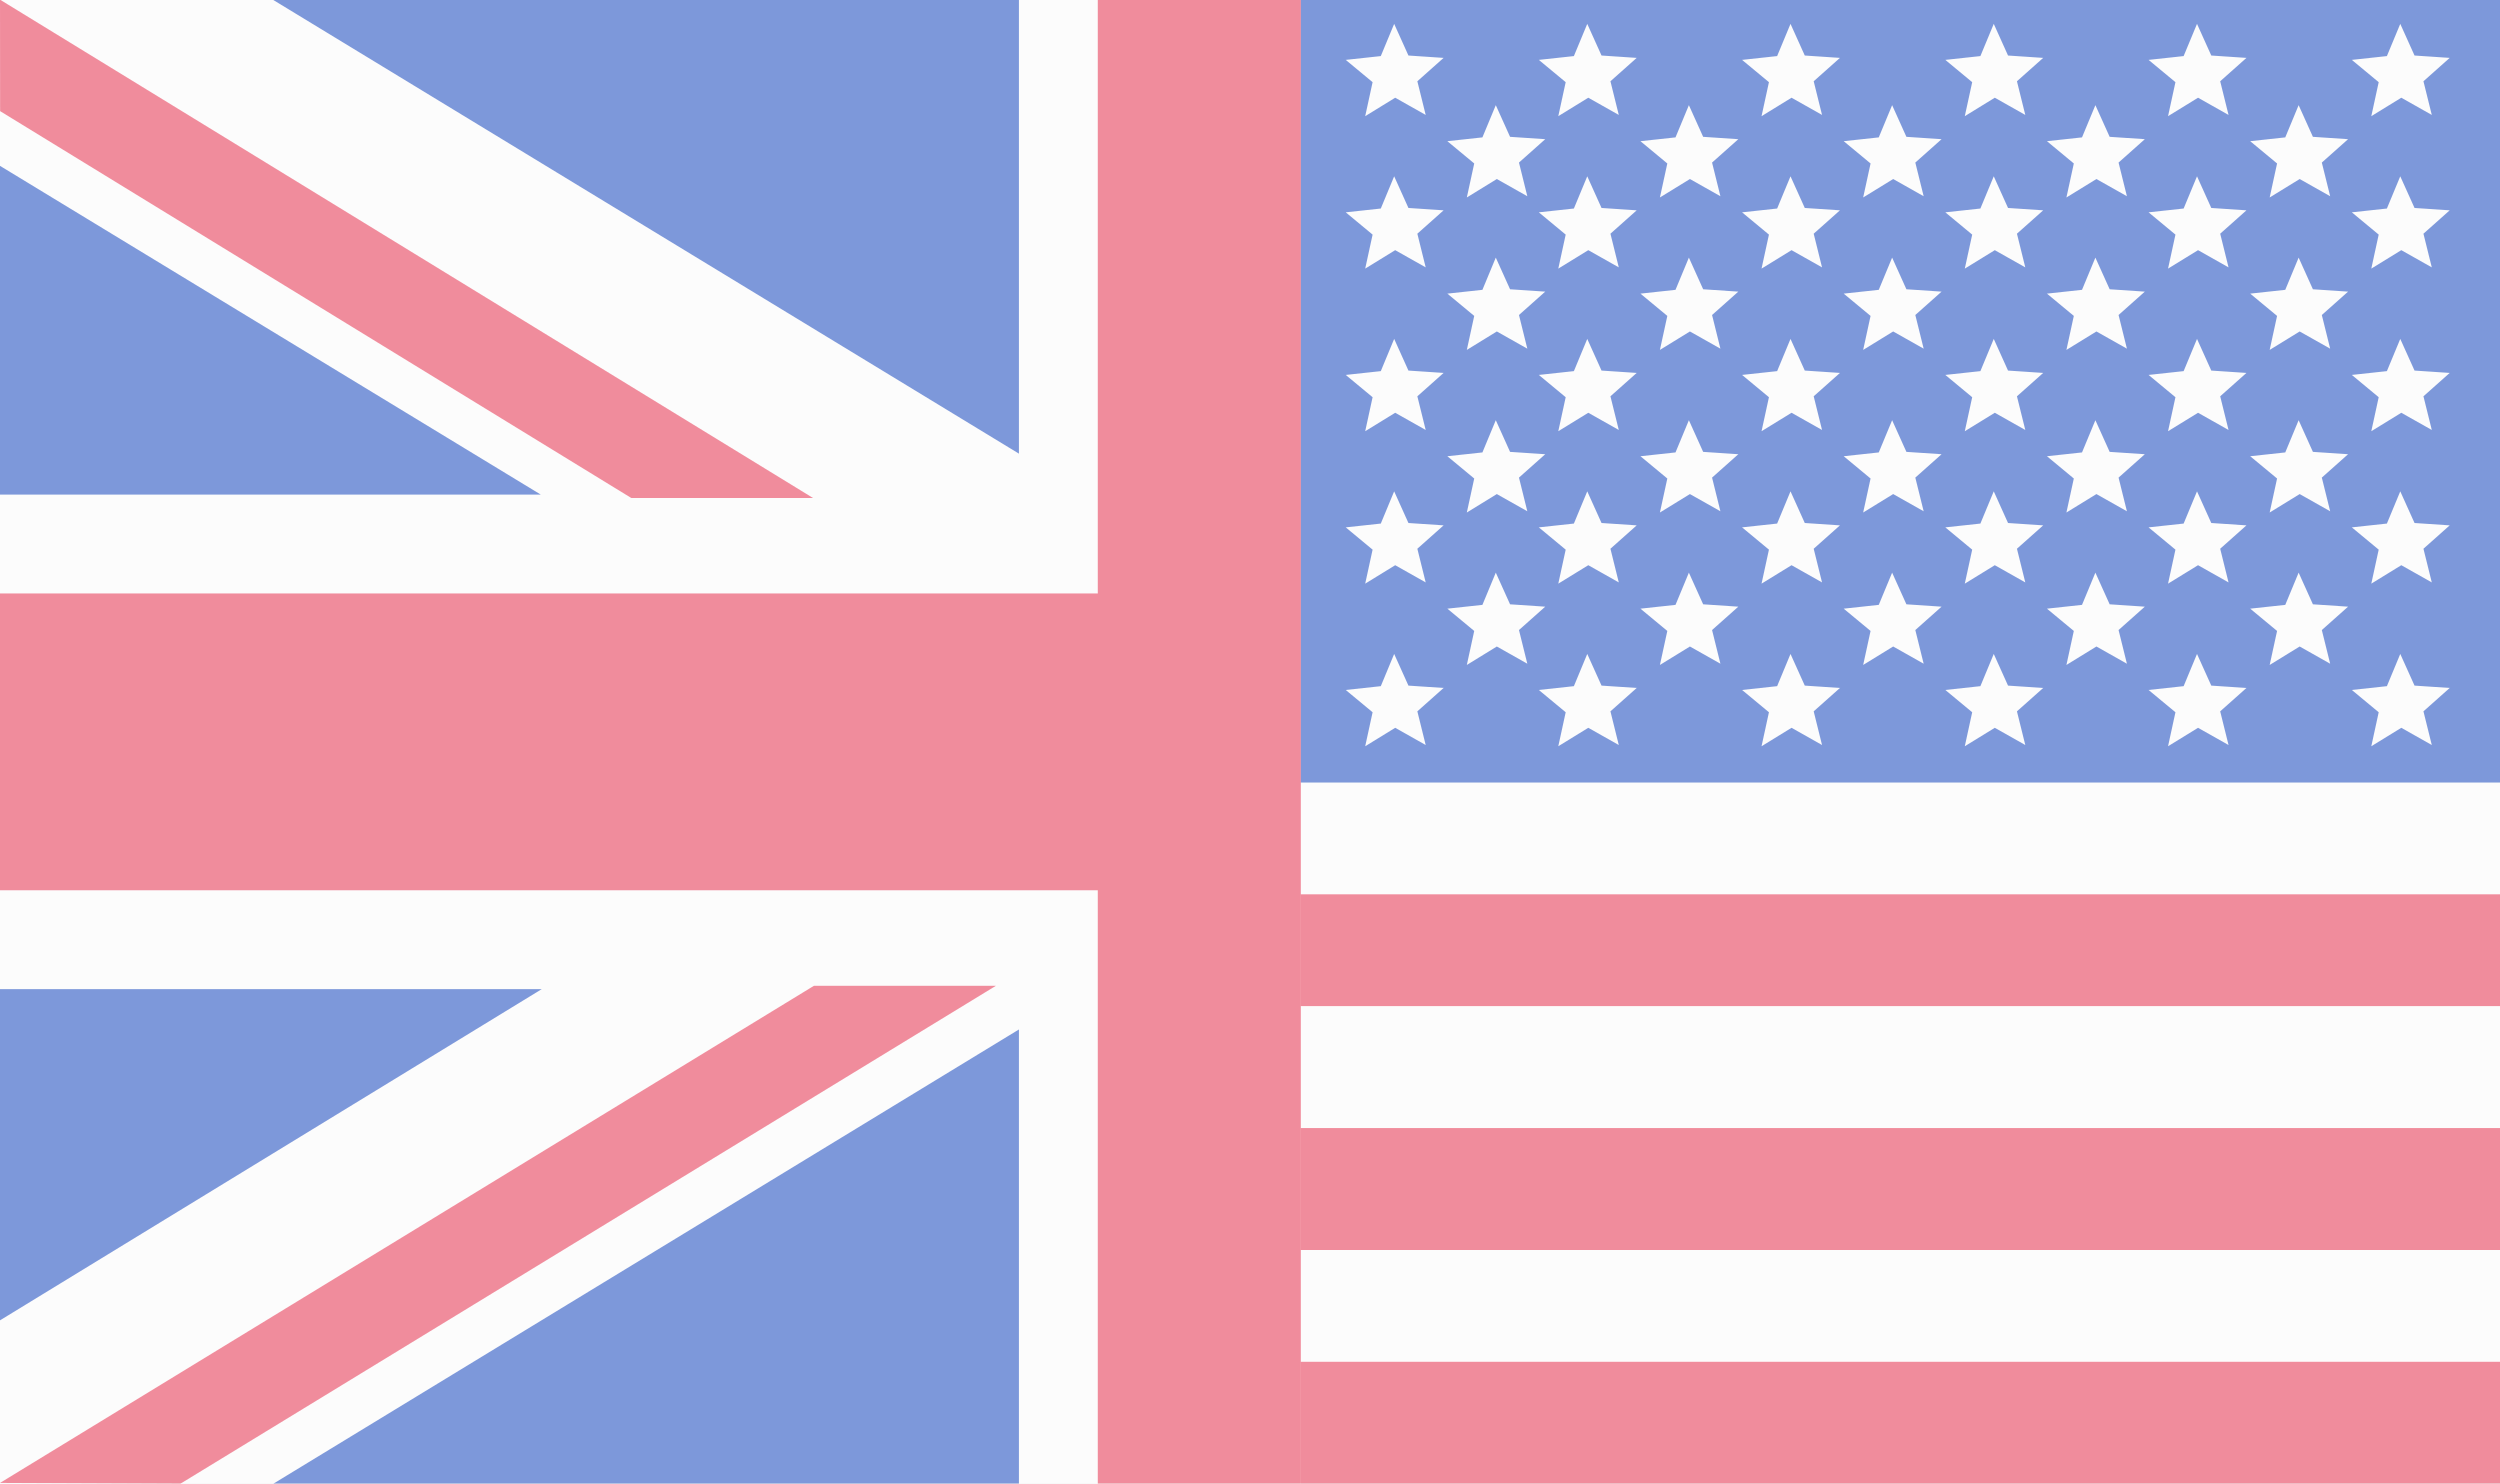
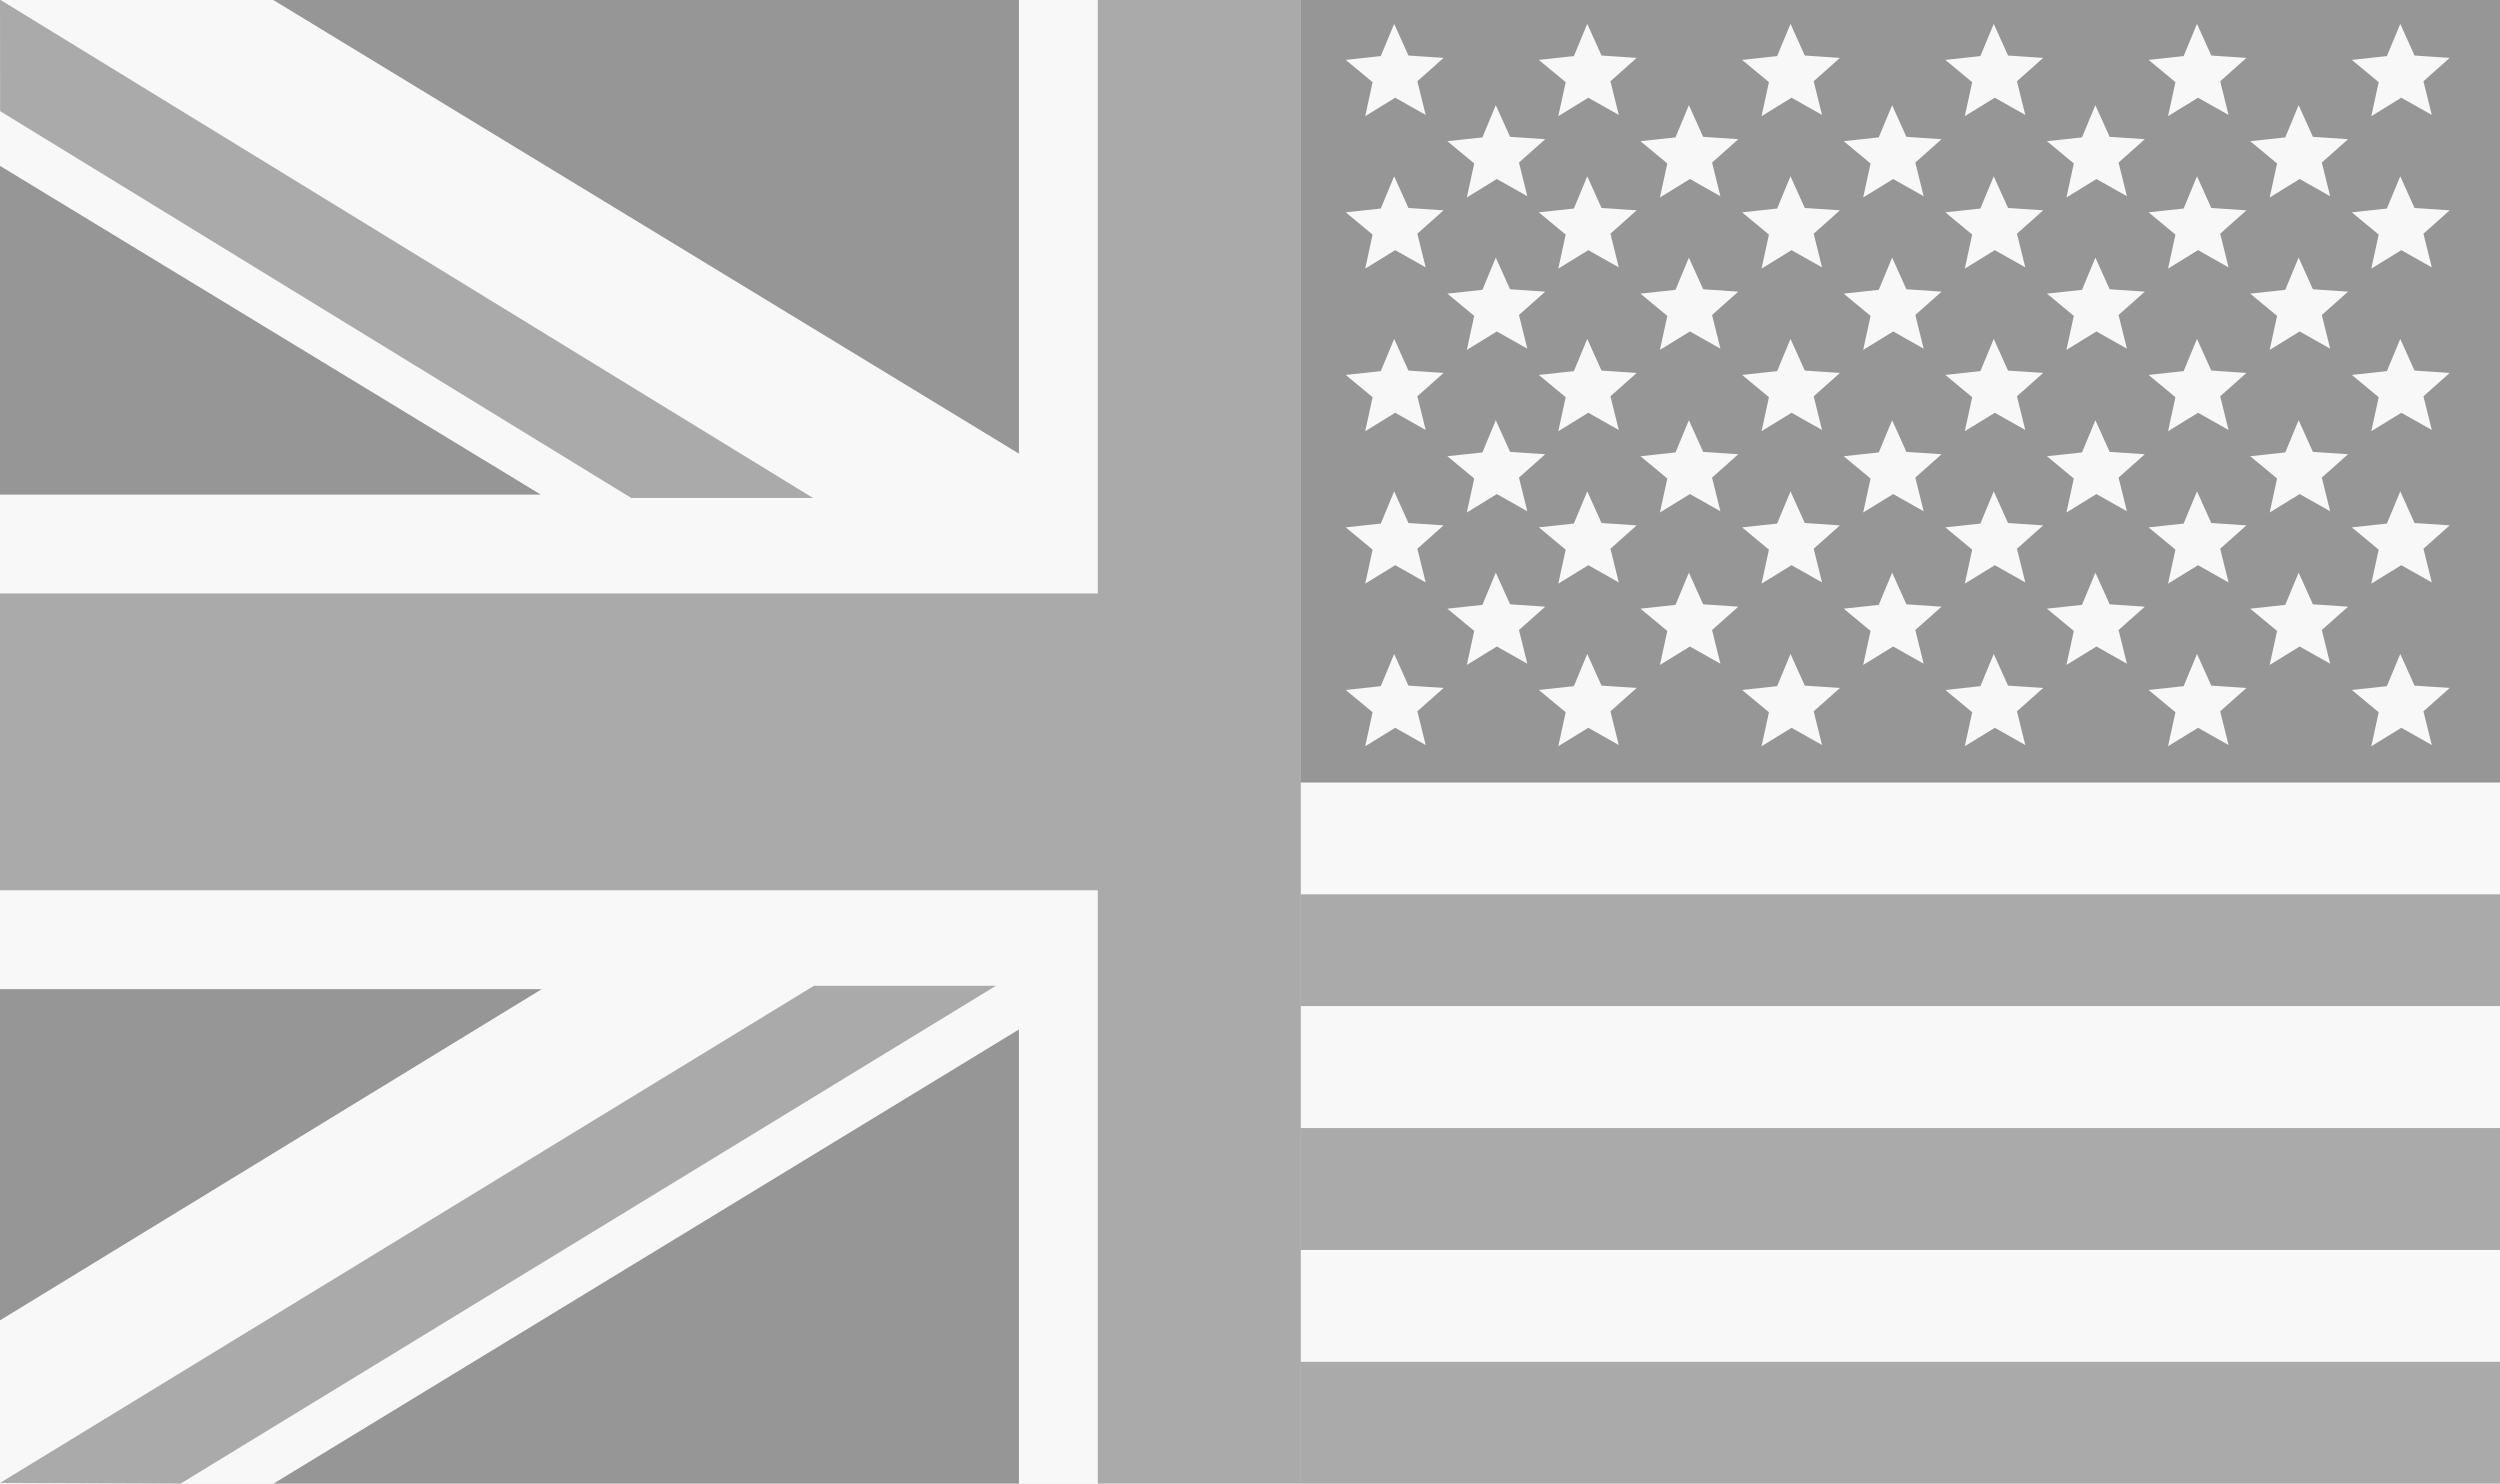
<svg xmlns="http://www.w3.org/2000/svg" width="246" height="146" viewBox="0 0 246 146" fill="none">
-   <rect width="246" height="146" fill="white" fill-opacity="0.5" />
-   <mask id="mask0" mask-type="alpha" maskUnits="userSpaceOnUse" x="0" y="0" width="246" height="146">
-     <path d="M246 0H0V146H246V0Z" fill="white" />
-   </mask>
-   <g mask="url(#mask0)">
-     <g style="mix-blend-mode:hard-light">
-       <path d="M246 0H0V146H246V0Z" fill="white" fill-opacity="0.5" />
-     </g>
-     <g style="mix-blend-mode:hard-light">
-       <path fill-rule="evenodd" clip-rule="evenodd" d="M128 134H246V146H128V134ZM128 111H246V123H128V111ZM128 88H246V99H128V88Z" fill="#CF142B" fill-opacity="0.5" />
-     </g>
-     <g style="mix-blend-mode:hard-light">
-       <path fill-rule="evenodd" clip-rule="evenodd" d="M246 0H128V77H246V0ZM132.42 67.893L135.87 67.519L137.186 64.349L138.59 67.464L142.05 67.696L139.467 69.996L140.288 73.309L137.288 71.616L134.336 73.431L135.064 70.085L132.42 67.893ZM154.87 67.519L151.42 67.893L154.064 70.085L153.336 73.431L156.288 71.616L159.288 73.309L158.467 69.996L161.05 67.696L157.59 67.464L156.186 64.349L154.87 67.519ZM171.42 67.893L174.87 67.519L176.186 64.349L177.59 67.464L181.05 67.696L178.467 69.996L179.288 73.309L176.288 71.616L173.336 73.431L174.064 70.085L171.42 67.893ZM194.87 67.519L191.42 67.893L194.064 70.085L193.336 73.431L196.288 71.616L199.288 73.309L198.467 69.996L201.05 67.696L197.59 67.464L196.186 64.349L194.87 67.519ZM211.42 67.893L214.87 67.519L216.186 64.349L217.59 67.464L221.05 67.696L218.467 69.996L219.288 73.309L216.288 71.616L213.336 73.431L214.064 70.085L211.42 67.893ZM234.87 67.519L231.42 67.893L234.064 70.085L233.336 73.431L236.288 71.616L239.288 73.309L238.467 69.996L241.05 67.696L237.59 67.464L236.186 64.349L234.87 67.519ZM142.42 59.893L145.87 59.519L147.186 56.349L148.59 59.464L152.05 59.696L149.467 61.996L150.288 65.309L147.288 63.616L144.336 65.431L145.064 62.085L142.42 59.893ZM135.87 51.519L132.42 51.893L135.064 54.085L134.336 57.431L137.288 55.616L140.288 57.309L139.467 53.996L142.05 51.696L138.59 51.464L137.186 48.349L135.87 51.519ZM142.42 44.893L145.87 44.519L147.186 41.349L148.59 44.464L152.05 44.696L149.467 46.996L150.288 50.309L147.288 48.616L144.336 50.431L145.064 47.085L142.42 44.893ZM135.87 36.519L132.42 36.893L135.064 39.085L134.336 42.431L137.288 40.616L140.288 42.309L139.467 38.996L142.05 36.696L138.59 36.464L137.186 33.349L135.87 36.519ZM142.42 28.893L145.87 28.519L147.186 25.349L148.59 28.464L152.05 28.696L149.467 30.996L150.288 34.309L147.288 32.616L144.336 34.431L145.064 31.085L142.42 28.893ZM135.87 20.519L132.42 20.893L135.064 23.085L134.336 26.431L137.288 24.616L140.288 26.309L139.467 22.996L142.05 20.696L138.59 20.464L137.186 17.349L135.87 20.519ZM142.42 13.893L145.87 13.519L147.186 10.349L148.59 13.464L152.05 13.696L149.467 15.996L150.288 19.309L147.288 17.616L144.336 19.431L145.064 16.085L142.42 13.893ZM135.87 5.519L132.42 5.893L135.064 8.085L134.336 11.431L137.288 9.616L140.288 11.309L139.467 7.996L142.05 5.696L138.59 5.464L137.186 2.349L135.87 5.519ZM161.42 59.893L164.87 59.519L166.186 56.349L167.59 59.464L171.05 59.696L168.467 61.996L169.288 65.309L166.288 63.616L163.336 65.431L164.064 62.085L161.42 59.893ZM154.87 51.519L151.42 51.893L154.064 54.085L153.336 57.431L156.288 55.616L159.288 57.309L158.467 53.996L161.05 51.696L157.59 51.464L156.186 48.349L154.87 51.519ZM161.42 44.893L164.87 44.519L166.186 41.349L167.59 44.464L171.05 44.696L168.467 46.996L169.288 50.309L166.288 48.616L163.336 50.431L164.064 47.085L161.42 44.893ZM154.87 36.519L151.42 36.893L154.064 39.085L153.336 42.431L156.288 40.616L159.288 42.309L158.467 38.996L161.05 36.696L157.59 36.464L156.186 33.349L154.87 36.519ZM161.42 28.893L164.87 28.519L166.186 25.349L167.59 28.464L171.05 28.696L168.467 30.996L169.288 34.309L166.288 32.616L163.336 34.431L164.064 31.085L161.42 28.893ZM154.87 20.519L151.42 20.893L154.064 23.085L153.336 26.431L156.288 24.616L159.288 26.309L158.467 22.996L161.05 20.696L157.59 20.464L156.186 17.349L154.87 20.519ZM161.42 13.893L164.87 13.519L166.186 10.349L167.59 13.464L171.05 13.696L168.467 15.996L169.288 19.309L166.288 17.616L163.336 19.431L164.064 16.085L161.42 13.893ZM154.87 5.519L151.42 5.893L154.064 8.085L153.336 11.431L156.288 9.616L159.288 11.309L158.467 7.996L161.05 5.696L157.59 5.464L156.186 2.349L154.87 5.519ZM181.42 59.893L184.87 59.519L186.186 56.349L187.59 59.464L191.05 59.696L188.467 61.996L189.288 65.309L186.288 63.616L183.336 65.431L184.064 62.085L181.42 59.893ZM174.87 51.519L171.42 51.893L174.064 54.085L173.336 57.431L176.288 55.616L179.288 57.309L178.467 53.996L181.05 51.696L177.59 51.464L176.186 48.349L174.87 51.519ZM211.42 51.893L214.87 51.519L216.186 48.349L217.59 51.464L221.05 51.696L218.467 53.996L219.288 57.309L216.288 55.616L213.336 57.431L214.064 54.085L211.42 51.893ZM194.87 51.519L191.42 51.893L194.064 54.085L193.336 57.431L196.288 55.616L199.288 57.309L198.467 53.996L201.05 51.696L197.59 51.464L196.186 48.349L194.87 51.519ZM221.42 59.893L224.87 59.519L226.186 56.349L227.59 59.464L231.05 59.696L228.467 61.996L229.288 65.309L226.288 63.616L223.336 65.431L224.064 62.085L221.42 59.893ZM204.87 59.519L201.42 59.893L204.064 62.085L203.336 65.431L206.288 63.616L209.288 65.309L208.467 61.996L211.05 59.696L207.59 59.464L206.186 56.349L204.87 59.519ZM171.42 5.893L174.87 5.519L176.186 2.349L177.59 5.464L181.05 5.696L178.467 7.996L179.288 11.309L176.288 9.616L173.336 11.431L174.064 8.085L171.42 5.893ZM184.87 13.519L181.42 13.893L184.064 16.085L183.336 19.431L186.288 17.616L189.288 19.309L188.467 15.996L191.05 13.696L187.59 13.464L186.186 10.349L184.87 13.519ZM171.42 20.893L174.87 20.519L176.186 17.349L177.59 20.464L181.05 20.696L178.467 22.996L179.288 26.309L176.288 24.616L173.336 26.431L174.064 23.085L171.42 20.893ZM184.87 28.519L181.42 28.893L184.064 31.085L183.336 34.431L186.288 32.616L189.288 34.309L188.467 30.996L191.05 28.696L187.59 28.464L186.186 25.349L184.87 28.519ZM171.42 36.893L174.87 36.519L176.186 33.349L177.59 36.464L181.05 36.696L178.467 38.996L179.288 42.309L176.288 40.616L173.336 42.431L174.064 39.085L171.42 36.893ZM184.87 44.519L181.42 44.893L184.064 47.085L183.336 50.431L186.288 48.616L189.288 50.309L188.467 46.996L191.05 44.696L187.59 44.464L186.186 41.349L184.87 44.519ZM231.42 51.893L234.87 51.519L236.186 48.349L237.59 51.464L241.05 51.696L238.467 53.996L239.288 57.309L236.288 55.616L233.336 57.431L234.064 54.085L231.42 51.893ZM194.87 36.519L191.42 36.893L194.064 39.085L193.336 42.431L196.288 40.616L199.288 42.309L198.467 38.996L201.05 36.696L197.59 36.464L196.186 33.349L194.87 36.519ZM191.42 5.893L194.87 5.519L196.186 2.349L197.59 5.464L201.05 5.696L198.467 7.996L199.288 11.309L196.288 9.616L193.336 11.431L194.064 8.085L191.42 5.893ZM194.87 20.519L191.42 20.893L194.064 23.085L193.336 26.431L196.288 24.616L199.288 26.309L198.467 22.996L201.05 20.696L197.59 20.464L196.186 17.349L194.87 20.519ZM221.42 44.893L224.87 44.519L226.186 41.349L227.59 44.464L231.05 44.696L228.467 46.996L229.288 50.309L226.288 48.616L223.336 50.431L224.064 47.085L221.42 44.893ZM204.87 44.519L201.42 44.893L204.064 47.085L203.336 50.431L206.288 48.616L209.288 50.309L208.467 46.996L211.05 44.696L207.59 44.464L206.186 41.349L204.87 44.519ZM201.42 13.893L204.87 13.519L206.186 10.349L207.59 13.464L211.05 13.696L208.467 15.996L209.288 19.309L206.288 17.616L203.336 19.431L204.064 16.085L201.42 13.893ZM204.87 28.519L201.42 28.893L204.064 31.085L203.336 34.431L206.288 32.616L209.288 34.309L208.467 30.996L211.05 28.696L207.59 28.464L206.186 25.349L204.87 28.519ZM231.42 36.893L234.87 36.519L236.186 33.349L237.59 36.464L241.05 36.696L238.467 38.996L239.288 42.309L236.288 40.616L233.336 42.431L234.064 39.085L231.42 36.893ZM214.87 36.519L211.42 36.893L214.064 39.085L213.336 42.431L216.288 40.616L219.288 42.309L218.467 38.996L221.05 36.696L217.59 36.464L216.186 33.349L214.87 36.519ZM211.42 5.893L214.87 5.519L216.186 2.349L217.59 5.464L221.05 5.696L218.467 7.996L219.288 11.309L216.288 9.616L213.336 11.431L214.064 8.085L211.42 5.893ZM214.87 20.519L211.42 20.893L214.064 23.085L213.336 26.431L216.288 24.616L219.288 26.309L218.467 22.996L221.05 20.696L217.59 20.464L216.186 17.349L214.87 20.519ZM231.42 5.893L234.87 5.519L236.186 2.349L237.59 5.464L241.05 5.696L238.467 7.996L239.288 11.309L236.288 9.616L233.336 11.431L234.064 8.085L231.42 5.893ZM224.87 13.519L221.42 13.893L224.064 16.085L223.336 19.431L226.288 17.616L229.288 19.309L228.467 15.996L231.05 13.696L227.59 13.464L226.186 10.349L224.87 13.519ZM231.42 20.893L234.87 20.519L236.186 17.349L237.59 20.464L241.05 20.696L238.467 22.996L239.288 26.309L236.288 24.616L233.336 26.431L234.064 23.085L231.42 20.893ZM224.87 28.519L221.42 28.893L224.064 31.085L223.336 34.431L226.288 32.616L229.288 34.309L228.467 30.996L231.05 28.696L227.59 28.464L226.186 25.349L224.87 28.519Z" fill="#00247D" fill-opacity="0.5" />
-     </g>
-     <g style="mix-blend-mode:hard-light">
-       <path fill-rule="evenodd" clip-rule="evenodd" d="M26.892 0H100.263V44.639L26.892 0ZM0 16.32V48.667H53.208L0 16.32ZM0 97.333V129.922L53.304 97.333H0ZM26.892 146H100.263V101.299L26.892 146Z" fill="#00247D" fill-opacity="0.5" />
-     </g>
-     <g style="mix-blend-mode:hard-light">
-       <path d="M62.114 49L0.01 10.935L0 0L0.056 8.0393e-05L80 49H62.114ZM98 97L17.749 146L0 145.921L80.093 97H98ZM128 146H108.023V87.6H0V58.4H108.023V0H128V146Z" fill="#CF142B" fill-opacity="0.5" />
+   <g style="mix-blend-mode:luminosity">
+     <mask id="mask0" mask-type="alpha" maskUnits="userSpaceOnUse" x="0" y="0" width="246" height="146">
+       <path d="M246 0H0V146H246V0Z" fill="white" />
+     </mask>
+     <g mask="url(#mask0)">
+       <g style="mix-blend-mode:hard-light">
+         <path d="M246 0H0V146H246V0Z" fill="white" fill-opacity="0.5" />
+       </g>
+       <g style="mix-blend-mode:hard-light">
+         <path fill-rule="evenodd" clip-rule="evenodd" d="M128 134H246V146H128V134ZM128 111H246V123H128V111ZM128 88H246V99H128V88Z" fill="#CF142B" fill-opacity="0.5" />
+       </g>
+       <g style="mix-blend-mode:hard-light">
+         <path fill-rule="evenodd" clip-rule="evenodd" d="M246 0H128V77H246V0ZM132.42 67.893L135.87 67.519L137.186 64.349L138.59 67.464L142.05 67.696L139.467 69.996L140.288 73.309L137.288 71.616L134.336 73.431L135.064 70.085L132.42 67.893ZM154.87 67.519L151.42 67.893L154.064 70.085L153.336 73.431L156.288 71.616L159.288 73.309L158.467 69.996L161.05 67.696L157.59 67.464L156.186 64.349L154.87 67.519ZM171.42 67.893L174.87 67.519L176.186 64.349L177.59 67.464L181.05 67.696L178.467 69.996L179.288 73.309L176.288 71.616L173.336 73.431L174.064 70.085L171.42 67.893ZM194.87 67.519L191.42 67.893L194.064 70.085L193.336 73.431L196.288 71.616L199.288 73.309L198.467 69.996L201.05 67.696L197.59 67.464L196.186 64.349L194.87 67.519ZM211.42 67.893L214.87 67.519L216.186 64.349L217.59 67.464L221.05 67.696L218.467 69.996L219.288 73.309L216.288 71.616L213.336 73.431L214.064 70.085L211.42 67.893ZM234.87 67.519L231.42 67.893L234.064 70.085L233.336 73.431L236.288 71.616L239.288 73.309L238.467 69.996L241.05 67.696L237.59 67.464L236.186 64.349L234.87 67.519ZM142.42 59.893L145.87 59.519L147.186 56.349L148.59 59.464L152.05 59.696L149.467 61.996L150.288 65.309L147.288 63.616L144.336 65.431L145.064 62.085L142.42 59.893ZM135.87 51.519L132.42 51.893L135.064 54.085L134.336 57.431L137.288 55.616L140.288 57.309L139.467 53.996L142.05 51.696L138.59 51.464L137.186 48.349L135.87 51.519ZM142.42 44.893L145.87 44.519L147.186 41.349L148.59 44.464L152.05 44.696L149.467 46.996L150.288 50.309L147.288 48.616L144.336 50.431L145.064 47.085L142.42 44.893ZM135.87 36.519L132.42 36.893L135.064 39.085L134.336 42.431L137.288 40.616L140.288 42.309L139.467 38.996L142.05 36.696L138.59 36.464L137.186 33.349L135.87 36.519ZM142.42 28.893L145.87 28.519L147.186 25.349L148.59 28.464L152.05 28.696L149.467 30.996L150.288 34.309L147.288 32.616L144.336 34.431L145.064 31.085L142.42 28.893ZM135.87 20.519L132.42 20.893L135.064 23.085L134.336 26.431L137.288 24.616L140.288 26.309L139.467 22.996L142.05 20.696L138.59 20.464L137.186 17.349L135.87 20.519ZM142.42 13.893L145.87 13.519L147.186 10.349L148.59 13.464L152.05 13.696L149.467 15.996L150.288 19.309L147.288 17.616L144.336 19.431L145.064 16.085L142.42 13.893ZM135.87 5.519L132.42 5.893L135.064 8.085L134.336 11.431L137.288 9.616L140.288 11.309L139.467 7.996L142.05 5.696L138.59 5.464L137.186 2.349L135.87 5.519ZM161.42 59.893L164.87 59.519L166.186 56.349L167.59 59.464L171.05 59.696L168.467 61.996L169.288 65.309L166.288 63.616L163.336 65.431L164.064 62.085L161.42 59.893ZM154.87 51.519L151.42 51.893L154.064 54.085L153.336 57.431L156.288 55.616L159.288 57.309L158.467 53.996L161.05 51.696L157.59 51.464L156.186 48.349L154.87 51.519ZM161.42 44.893L164.87 44.519L166.186 41.349L167.59 44.464L171.05 44.696L168.467 46.996L169.288 50.309L166.288 48.616L163.336 50.431L164.064 47.085L161.42 44.893ZM154.87 36.519L151.42 36.893L154.064 39.085L153.336 42.431L156.288 40.616L159.288 42.309L158.467 38.996L161.05 36.696L157.59 36.464L156.186 33.349L154.87 36.519ZM161.42 28.893L164.87 28.519L166.186 25.349L167.59 28.464L171.05 28.696L168.467 30.996L169.288 34.309L166.288 32.616L163.336 34.431L164.064 31.085L161.42 28.893ZM154.87 20.519L151.42 20.893L154.064 23.085L153.336 26.431L156.288 24.616L159.288 26.309L158.467 22.996L161.05 20.696L157.59 20.464L156.186 17.349L154.87 20.519ZM161.42 13.893L164.87 13.519L166.186 10.349L167.59 13.464L171.05 13.696L168.467 15.996L169.288 19.309L166.288 17.616L163.336 19.431L164.064 16.085L161.42 13.893ZM154.87 5.519L151.42 5.893L154.064 8.085L153.336 11.431L156.288 9.616L159.288 11.309L158.467 7.996L161.05 5.696L157.59 5.464L156.186 2.349L154.87 5.519ZM181.42 59.893L184.87 59.519L186.186 56.349L187.59 59.464L191.05 59.696L188.467 61.996L189.288 65.309L186.288 63.616L183.336 65.431L184.064 62.085L181.42 59.893ZM174.87 51.519L171.42 51.893L174.064 54.085L173.336 57.431L176.288 55.616L179.288 57.309L178.467 53.996L181.05 51.696L177.59 51.464L176.186 48.349L174.87 51.519ZM211.42 51.893L214.87 51.519L216.186 48.349L217.59 51.464L221.05 51.696L218.467 53.996L219.288 57.309L216.288 55.616L213.336 57.431L214.064 54.085L211.42 51.893ZM194.87 51.519L191.42 51.893L194.064 54.085L193.336 57.431L196.288 55.616L199.288 57.309L198.467 53.996L201.05 51.696L197.59 51.464L196.186 48.349L194.87 51.519ZM221.42 59.893L224.87 59.519L226.186 56.349L227.59 59.464L231.05 59.696L228.467 61.996L229.288 65.309L226.288 63.616L223.336 65.431L224.064 62.085L221.42 59.893ZM204.87 59.519L201.42 59.893L204.064 62.085L203.336 65.431L206.288 63.616L209.288 65.309L208.467 61.996L211.05 59.696L207.59 59.464L206.186 56.349L204.87 59.519ZM171.42 5.893L174.87 5.519L176.186 2.349L177.59 5.464L181.05 5.696L178.467 7.996L179.288 11.309L176.288 9.616L173.336 11.431L174.064 8.085L171.42 5.893ZM184.87 13.519L181.42 13.893L184.064 16.085L183.336 19.431L186.288 17.616L189.288 19.309L188.467 15.996L191.05 13.696L187.59 13.464L186.186 10.349L184.87 13.519ZM171.42 20.893L174.87 20.519L176.186 17.349L177.59 20.464L181.05 20.696L178.467 22.996L179.288 26.309L176.288 24.616L173.336 26.431L174.064 23.085L171.42 20.893ZM184.87 28.519L181.42 28.893L184.064 31.085L183.336 34.431L186.288 32.616L189.288 34.309L188.467 30.996L191.05 28.696L187.59 28.464L186.186 25.349L184.87 28.519ZM171.42 36.893L174.87 36.519L176.186 33.349L177.59 36.464L181.05 36.696L178.467 38.996L179.288 42.309L176.288 40.616L173.336 42.431L174.064 39.085L171.42 36.893ZM184.87 44.519L181.42 44.893L184.064 47.085L183.336 50.431L186.288 48.616L189.288 50.309L188.467 46.996L191.05 44.696L187.59 44.464L186.186 41.349L184.87 44.519ZM231.42 51.893L234.87 51.519L236.186 48.349L237.59 51.464L241.05 51.696L238.467 53.996L239.288 57.309L236.288 55.616L233.336 57.431L234.064 54.085L231.42 51.893ZM194.87 36.519L191.42 36.893L194.064 39.085L193.336 42.431L196.288 40.616L199.288 42.309L198.467 38.996L201.05 36.696L197.59 36.464L196.186 33.349L194.87 36.519ZM191.42 5.893L194.87 5.519L196.186 2.349L197.59 5.464L201.05 5.696L198.467 7.996L199.288 11.309L196.288 9.616L193.336 11.431L194.064 8.085L191.42 5.893ZM194.87 20.519L191.42 20.893L194.064 23.085L193.336 26.431L196.288 24.616L199.288 26.309L198.467 22.996L201.05 20.696L197.59 20.464L196.186 17.349L194.87 20.519ZM221.42 44.893L224.87 44.519L226.186 41.349L227.59 44.464L231.05 44.696L228.467 46.996L229.288 50.309L226.288 48.616L223.336 50.431L224.064 47.085L221.42 44.893ZM204.87 44.519L201.42 44.893L204.064 47.085L203.336 50.431L206.288 48.616L209.288 50.309L208.467 46.996L211.05 44.696L207.59 44.464L206.186 41.349L204.87 44.519ZM201.42 13.893L204.87 13.519L206.186 10.349L207.59 13.464L211.05 13.696L208.467 15.996L209.288 19.309L206.288 17.616L203.336 19.431L204.064 16.085L201.42 13.893ZM204.87 28.519L201.42 28.893L204.064 31.085L203.336 34.431L206.288 32.616L209.288 34.309L208.467 30.996L211.05 28.696L207.59 28.464L206.186 25.349L204.87 28.519ZM231.42 36.893L234.87 36.519L236.186 33.349L237.59 36.464L241.05 36.696L238.467 38.996L239.288 42.309L236.288 40.616L233.336 42.431L234.064 39.085L231.42 36.893ZM214.87 36.519L211.42 36.893L214.064 39.085L213.336 42.431L216.288 40.616L219.288 42.309L218.467 38.996L221.05 36.696L217.59 36.464L216.186 33.349L214.87 36.519ZM211.42 5.893L214.87 5.519L216.186 2.349L217.59 5.464L221.05 5.696L218.467 7.996L219.288 11.309L216.288 9.616L213.336 11.431L214.064 8.085L211.42 5.893ZM214.87 20.519L211.42 20.893L214.064 23.085L213.336 26.431L216.288 24.616L219.288 26.309L218.467 22.996L221.05 20.696L217.59 20.464L216.186 17.349L214.87 20.519ZM231.42 5.893L234.87 5.519L236.186 2.349L237.59 5.464L241.05 5.696L238.467 7.996L239.288 11.309L236.288 9.616L233.336 11.431L234.064 8.085L231.42 5.893ZM224.87 13.519L221.42 13.893L224.064 16.085L223.336 19.431L226.288 17.616L229.288 19.309L228.467 15.996L231.05 13.696L227.59 13.464L226.186 10.349L224.87 13.519ZM231.42 20.893L234.87 20.519L236.186 17.349L237.59 20.464L241.05 20.696L238.467 22.996L239.288 26.309L236.288 24.616L233.336 26.431L234.064 23.085L231.42 20.893ZM224.87 28.519L221.42 28.893L224.064 31.085L223.336 34.431L226.288 32.616L229.288 34.309L228.467 30.996L231.05 28.696L227.59 28.464L226.186 25.349L224.87 28.519Z" fill="#00247D" fill-opacity="0.5" />
+       </g>
+       <g style="mix-blend-mode:hard-light">
+         <path fill-rule="evenodd" clip-rule="evenodd" d="M26.892 0H100.263V44.639L26.892 0ZM0 16.32V48.667H53.208L0 16.32ZM0 97.333V129.922L53.304 97.333H0ZM26.892 146H100.263V101.299L26.892 146Z" fill="#00247D" fill-opacity="0.5" />
+       </g>
+       <g style="mix-blend-mode:hard-light">
+         <path d="M62.114 49L0.01 10.935L0 0L0.056 8.0393e-05L80 49H62.114ZM98 97L17.749 146L0 145.921L80.093 97H98ZM128 146H108.023V87.6H0V58.4H108.023V0H128V146Z" fill="#CF142B" fill-opacity="0.5" />
+       </g>
    </g>
  </g>
</svg>
